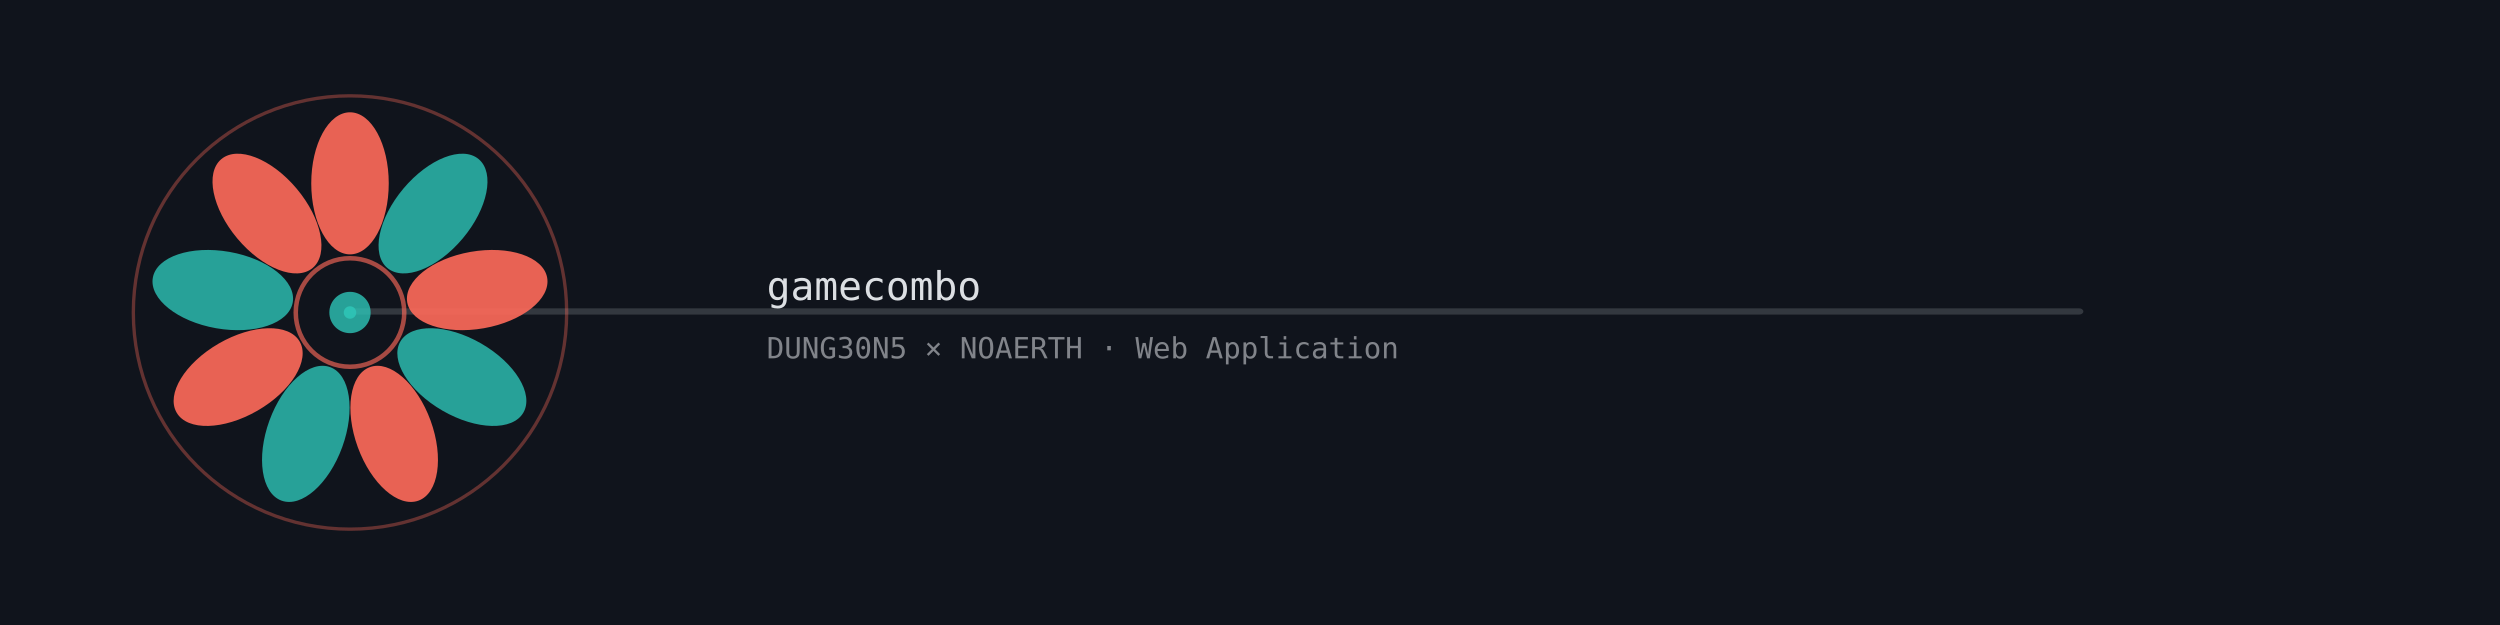
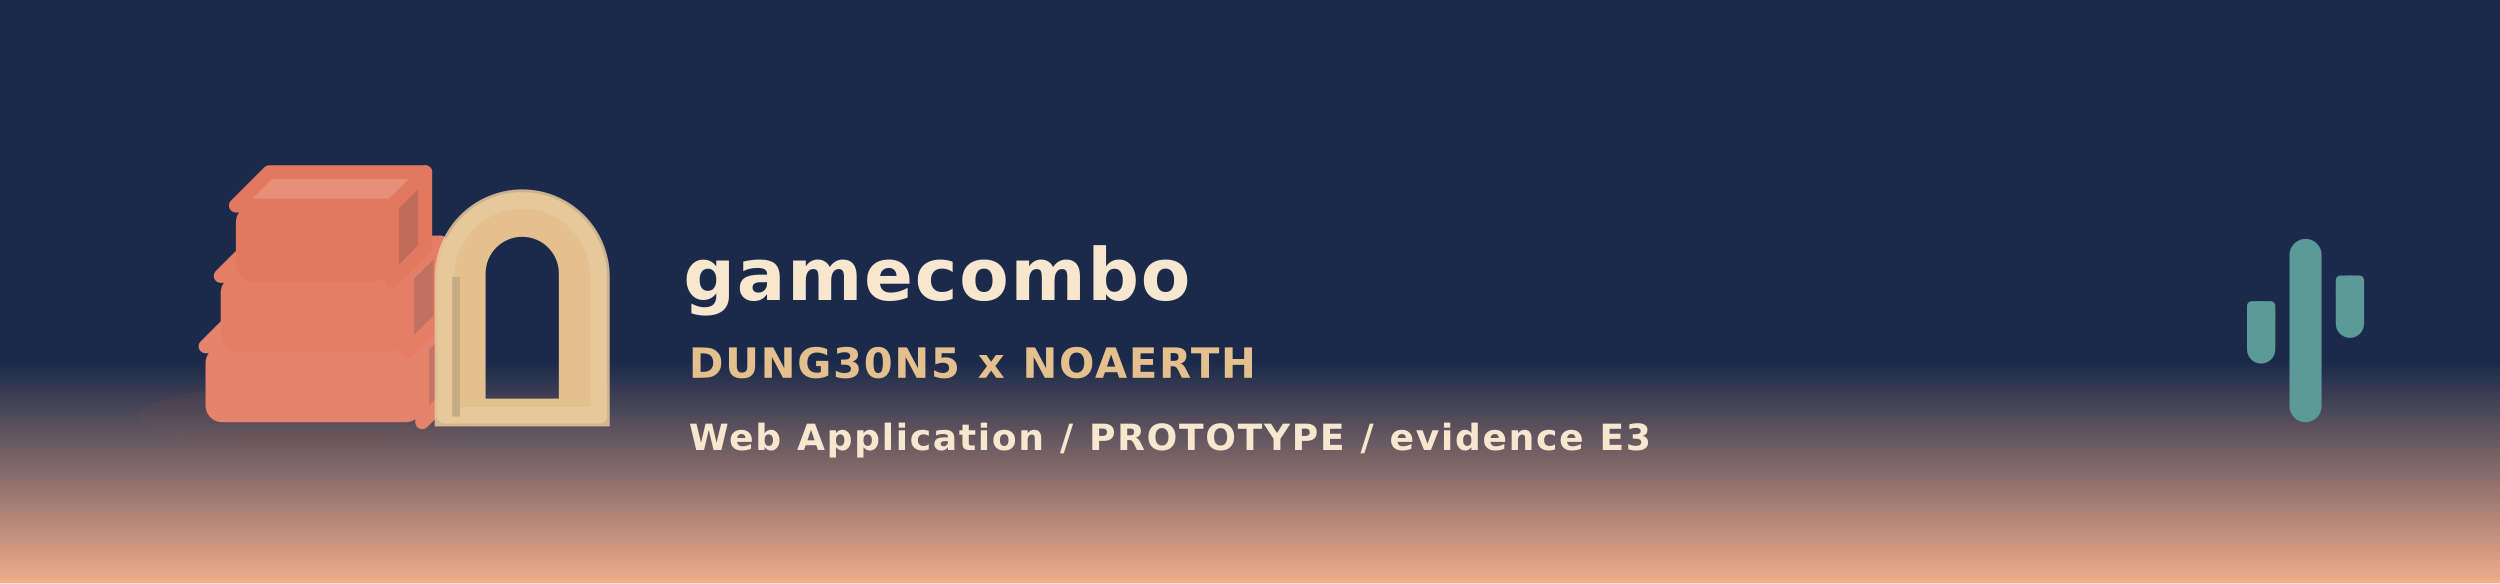
- <svg xmlns="http://www.w3.org/2000/svg" viewBox="0 0 1200 300" width="1200" height="300" role="img" aria-label="gamecombo identity object">
-   <rect width="1200" height="300" fill="#10141c" />
-   <defs>
-     <linearGradient id="gft" x1="0" y1="0" x2="1" y2="1">
-       <stop offset="0%" stop-color="#ff6b5a" />
-       <stop offset="100%" stop-color="#2ec4b6" />
-     </linearGradient>
-   </defs>
-   <rect x="168.00" y="148.00" width="832.00" height="3.00" rx="2.00" fill="rgba(242,245,249,0.160)" opacity="1.00" />
+ <svg xmlns="http://www.w3.org/2000/svg" width="900" height="210" viewBox="0 0 900 210" role="img" aria-label="gamecombo - identity object">
+   <linearGradient id="skyf" x1="0" y1="0" x2="0" y2="1">
+     <stop offset="0" stop-color="#1b2a4a" />
+     <stop offset="0.62" stop-color="#1b2a4a" />
+     <stop offset="1" stop-color="#f3ad8a" />
+   </linearGradient>
+   <rect width="900" height="210" fill="url(#skyf)" />
+   <rect x="0" y="352" width="900" height="-142" fill="#e3c08d" />
+   <rect x="0" y="352" width="900" height="3" fill="#e6c596" />
+   <ellipse cx="112" cy="150" rx="62" ry="12" fill="rgba(138,90,68,0.11)" />
  <g>
-     <ellipse cx="168.00" cy="88.00" rx="18.60" ry="34.10" fill="rgba(255,107,90,0.900)" opacity="1.00" transform="rotate(0.0 168.00 88.00)" />
-     <ellipse cx="207.85" cy="102.51" rx="18.60" ry="34.10" fill="rgba(46,196,182,0.800)" opacity="1.00" transform="rotate(40.0 207.85 102.51)" />
-     <ellipse cx="229.06" cy="139.23" rx="18.60" ry="34.10" fill="rgba(255,107,90,0.900)" opacity="1.00" transform="rotate(80.0 229.06 139.23)" />
-     <ellipse cx="221.69" cy="181.00" rx="18.60" ry="34.10" fill="rgba(46,196,182,0.800)" opacity="1.00" transform="rotate(120.0 221.69 181.00)" />
-     <ellipse cx="189.21" cy="208.26" rx="18.60" ry="34.10" fill="rgba(255,107,90,0.900)" opacity="1.00" transform="rotate(160.0 189.21 208.26)" />
-     <ellipse cx="146.79" cy="208.26" rx="18.60" ry="34.10" fill="rgba(46,196,182,0.800)" opacity="1.00" transform="rotate(200.0 146.79 208.26)" />
-     <ellipse cx="114.31" cy="181.00" rx="18.60" ry="34.10" fill="rgba(255,107,90,0.900)" opacity="1.00" transform="rotate(240.0 114.31 181.00)" />
-     <ellipse cx="106.94" cy="139.23" rx="18.60" ry="34.10" fill="rgba(46,196,182,0.800)" opacity="1.00" transform="rotate(280.0 106.94 139.23)" />
-     <ellipse cx="128.15" cy="102.51" rx="18.60" ry="34.10" fill="rgba(255,107,90,0.900)" opacity="1.00" transform="rotate(320.0 128.15 102.51)" />
-     <circle cx="168.00" cy="150.00" r="26.04" fill="none" stroke="rgba(255,107,90,0.900)" stroke-width="2.17" opacity="0.70" />
-     <circle cx="168.00" cy="150.00" r="9.92" fill="rgba(46,196,182,0.800)" opacity="1.00" />
-     <animate attributeName="opacity" values="0.25;1.0;0.25" dur="18.8s" begin="0s" repeatCount="indefinite" />
+     <path d="M74,124.67 L152,124.67 L164,112.67 L86,112.67 Z" fill="#e99a82" stroke="#e5846c" stroke-width="5" stroke-linejoin="round" />
+     <path d="M152,124.67 L164,112.67 L164,140 L152,152 Z" fill="#c37566" stroke="#e5846c" stroke-width="5" stroke-linejoin="round" />
+     <rect x="74" y="124.67" width="78" height="27.33" rx="6" fill="#e5846c" />
+     <path d="M79.46,99.33 L146.54,99.33 L158.54,87.33 L91.46,87.33 Z" fill="#e8957d" stroke="#e47e66" stroke-width="5" stroke-linejoin="round" />
+     <path d="M146.54,99.33 L158.54,87.33 L158.54,114.67 L146.54,126.67 Z" fill="#c27061" stroke="#e47e66" stroke-width="5" stroke-linejoin="round" />
+     <rect x="79.46" y="99.33" width="67.08" height="27.33" rx="6" fill="#e47e66" />
+     <path d="M84.92,74 L141.08,74 L153.08,62 L96.92,62 Z" fill="#e79079" stroke="#e37861" stroke-width="5" stroke-linejoin="round" />
+     <path d="M141.08,74 L153.08,62 L153.08,89.33 L141.08,101.33 Z" fill="#c16b5d" stroke="#e37861" stroke-width="5" stroke-linejoin="round" />
+     <rect x="84.92" y="74" width="56.16" height="27.33" rx="6" fill="#e37861" />
+     <animate attributeName="opacity" values="0.72;1;0.72" dur="6s" begin="0s" repeatCount="indefinite" />
  </g>
-   <g>
-     <ellipse cx="168.00" cy="88.00" rx="18.60" ry="34.10" fill="none" opacity="1.00" transform="rotate(0.0 168.00 88.00)" />
-     <ellipse cx="207.85" cy="102.51" rx="18.60" ry="34.10" fill="none" opacity="1.00" transform="rotate(40.0 207.85 102.51)" />
-     <ellipse cx="229.06" cy="139.23" rx="18.60" ry="34.10" fill="none" opacity="1.00" transform="rotate(80.0 229.06 139.23)" />
-     <ellipse cx="221.69" cy="181.00" rx="18.60" ry="34.10" fill="none" opacity="1.00" transform="rotate(120.0 221.69 181.00)" />
-     <ellipse cx="189.21" cy="208.26" rx="18.60" ry="34.10" fill="none" opacity="1.00" transform="rotate(160.0 189.21 208.26)" />
-     <ellipse cx="146.79" cy="208.26" rx="18.60" ry="34.10" fill="none" opacity="1.00" transform="rotate(200.0 146.79 208.26)" />
-     <ellipse cx="114.31" cy="181.00" rx="18.60" ry="34.10" fill="none" opacity="1.00" transform="rotate(240.0 114.31 181.00)" />
-     <ellipse cx="106.94" cy="139.23" rx="18.60" ry="34.10" fill="none" opacity="1.00" transform="rotate(280.0 106.94 139.23)" />
-     <ellipse cx="128.15" cy="102.51" rx="18.60" ry="34.10" fill="none" opacity="1.00" transform="rotate(320.0 128.15 102.51)" />
-     <circle cx="168.00" cy="150.00" r="26.04" fill="none" stroke="none" stroke-width="2.17" opacity="0.70" />
-     <circle cx="168.00" cy="150.00" r="9.92" fill="none" opacity="1.00" />
-     <animateTransform attributeName="transform" type="rotate" values="0.0 0.00 0.00 360.0 0.00 0.00" dur="37.6s" begin="0s" repeatCount="indefinite" />
-   </g>
-   <g>
-     <circle cx="168.00" cy="150.00" r="104.00" fill="none" stroke="rgba(255,107,90,0.350)" stroke-width="1.60" opacity="1.00" />
-     <animate attributeName="opacity" values="0.25;1.0;0.25" dur="18.8s" begin="0s" repeatCount="indefinite" />
-   </g>
-   <circle cx="168" cy="150" r="3" fill="rgba(46,196,182,0.900)">
-     <animate attributeName="opacity" values="0.35;0.95;0.35" dur="18.8s" begin="0s" repeatCount="indefinite" />
-   </circle>
-   <text x="368" y="144" font-family="ui-monospace,Menlo,monospace" font-size="19" fill="rgba(242,245,249,0.900)">gamecombo</text>
-   <text x="368" y="172" font-family="ui-monospace,Menlo,monospace" font-size="14" fill="rgba(242,245,249,0.500)">DUNG30N5 × NOAERTH · Web Application</text>
+   <path d="M160,150 L160,99.68 A28,28 0 0 1 216,99.68 L216,150 Z M172.32,146 L172.32,98.43 A15.68,15.68 0 0 1 203.68,98.43 L203.68,146 Z" fill="#e3c08d" fill-rule="evenodd" stroke="#e3c08d" stroke-width="5" stroke-linejoin="round" />
+   <path d="M160,150 L160,99.68 A28,28 0 0 1 216,99.68 L216,150 Z" fill="none" stroke="#e8c99d" stroke-width="7" stroke-linecap="round" opacity="0.85" />
+   <rect x="162.8" y="99.68" width="2.8" height="50.32" fill="#c7ab84" />
+   <text x="246" y="108" font-family="Verdana,DejaVu Sans,sans-serif" font-size="26" font-weight="700" letter-spacing="0.6" fill="#f6e7ce" text-anchor="start">gamecombo</text>
+   <text x="248" y="136" font-family="Verdana,DejaVu Sans,sans-serif" font-size="15" font-weight="700" letter-spacing="0.6" fill="#e3c08d" text-anchor="start">DUNG30N5 x NOAERTH</text>
+   <text x="248" y="162" font-family="Verdana,DejaVu Sans,sans-serif" font-size="13" font-weight="700" letter-spacing="0.6" fill="#f6e7ce" text-anchor="start">Web Application  /  PROTOTYPE  /  evidence E3</text>
+   <rect x="824.22" y="86" width="11.56" height="66" rx="5.78" fill="#5b9a97" />
+   <rect x="808.92" y="108.44" width="10.2" height="22.44" rx="5.1" fill="#5b9a97" />
+   <rect x="808.92" y="108.44" width="10.2" height="6.6" rx="1.7" fill="#5b9a97" />
+   <rect x="840.88" y="99.2" width="10.2" height="22.44" rx="5.1" fill="#5b9a97" />
+   <rect x="840.88" y="99.2" width="10.2" height="6.6" rx="1.7" fill="#5b9a97" />
</svg>
